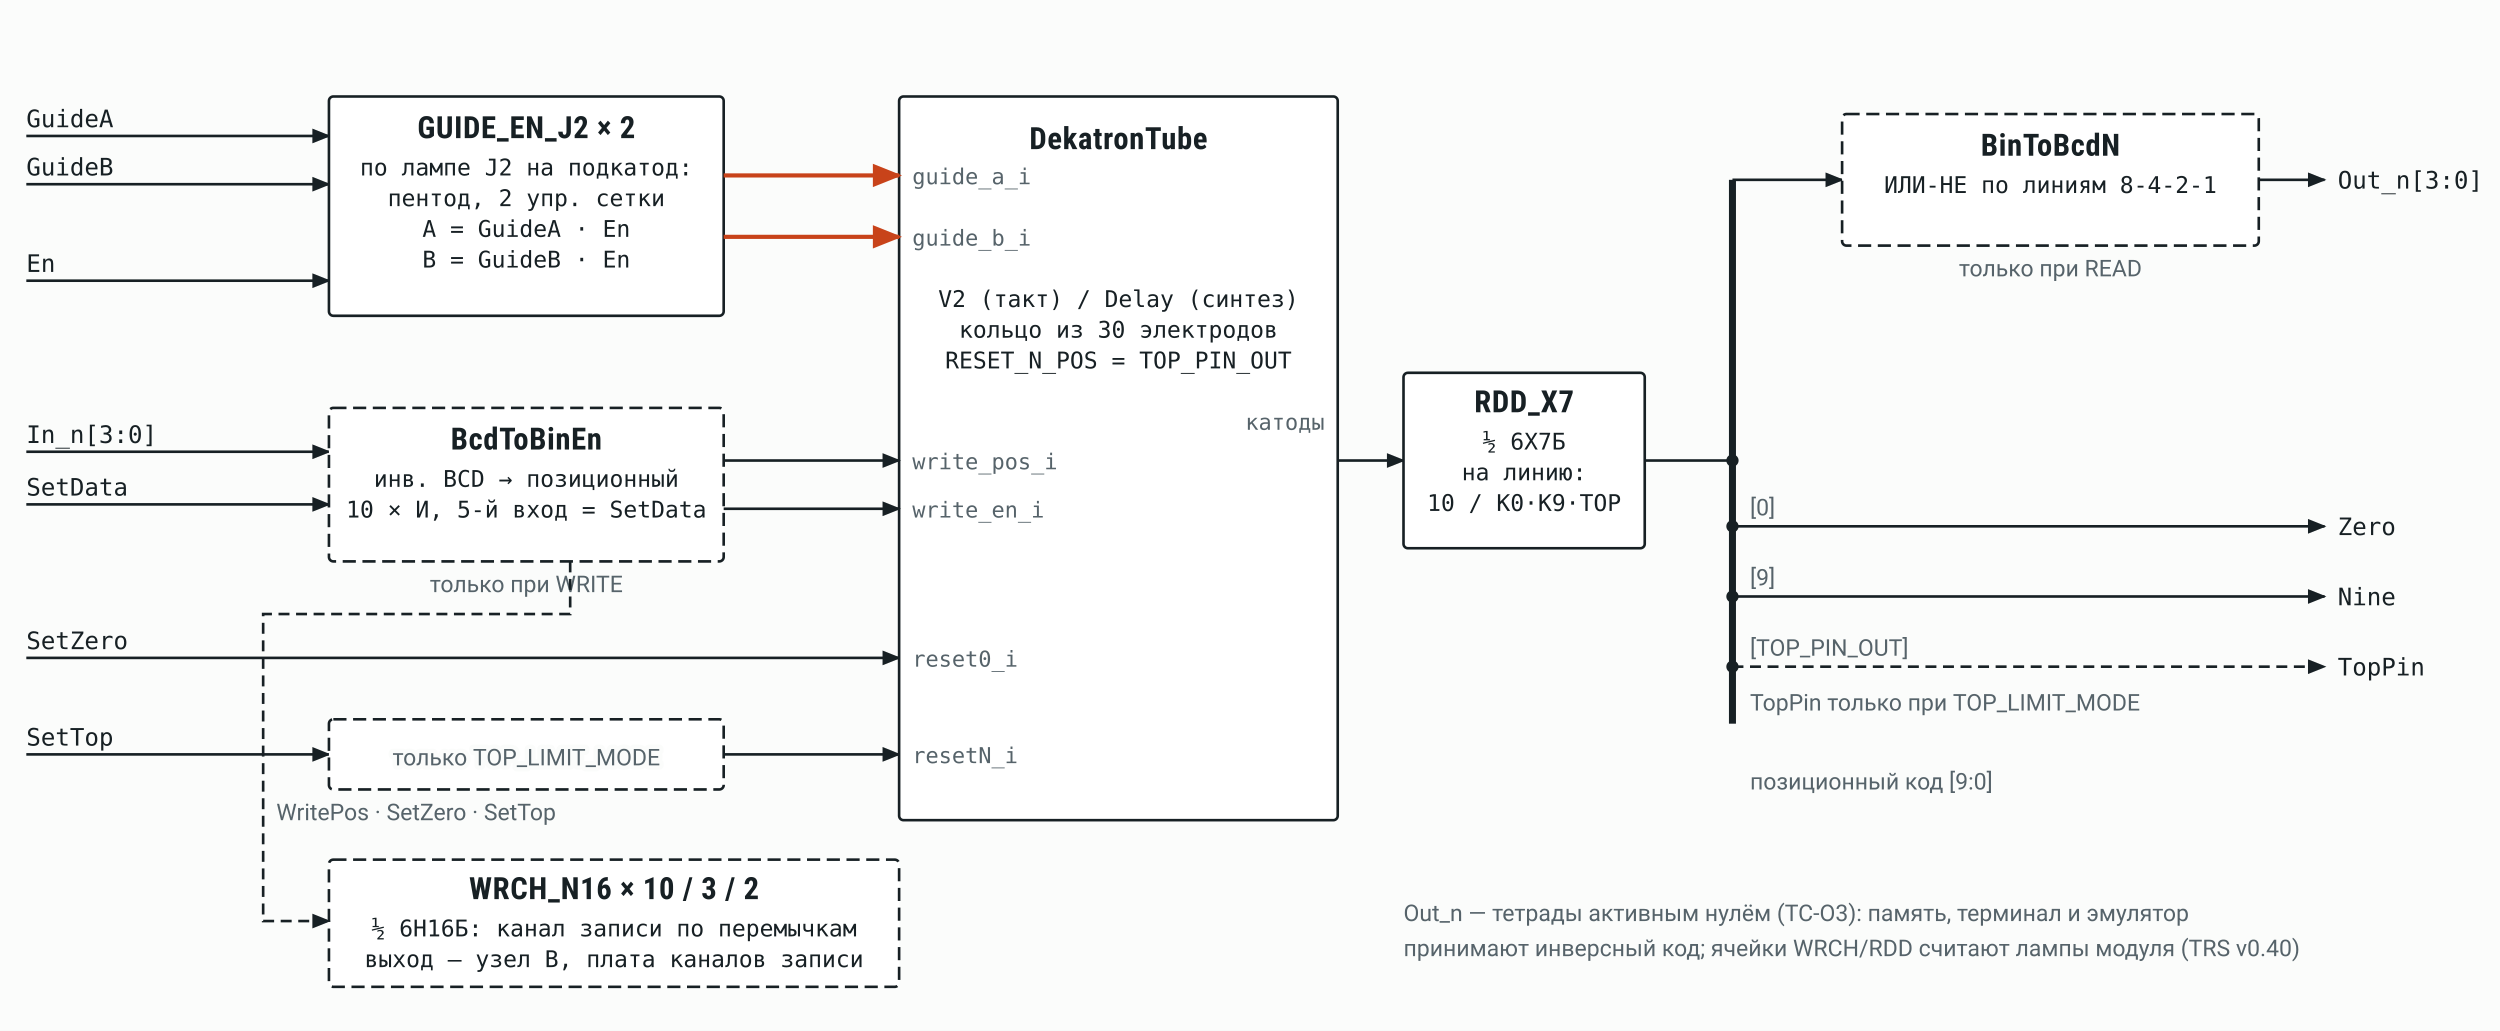
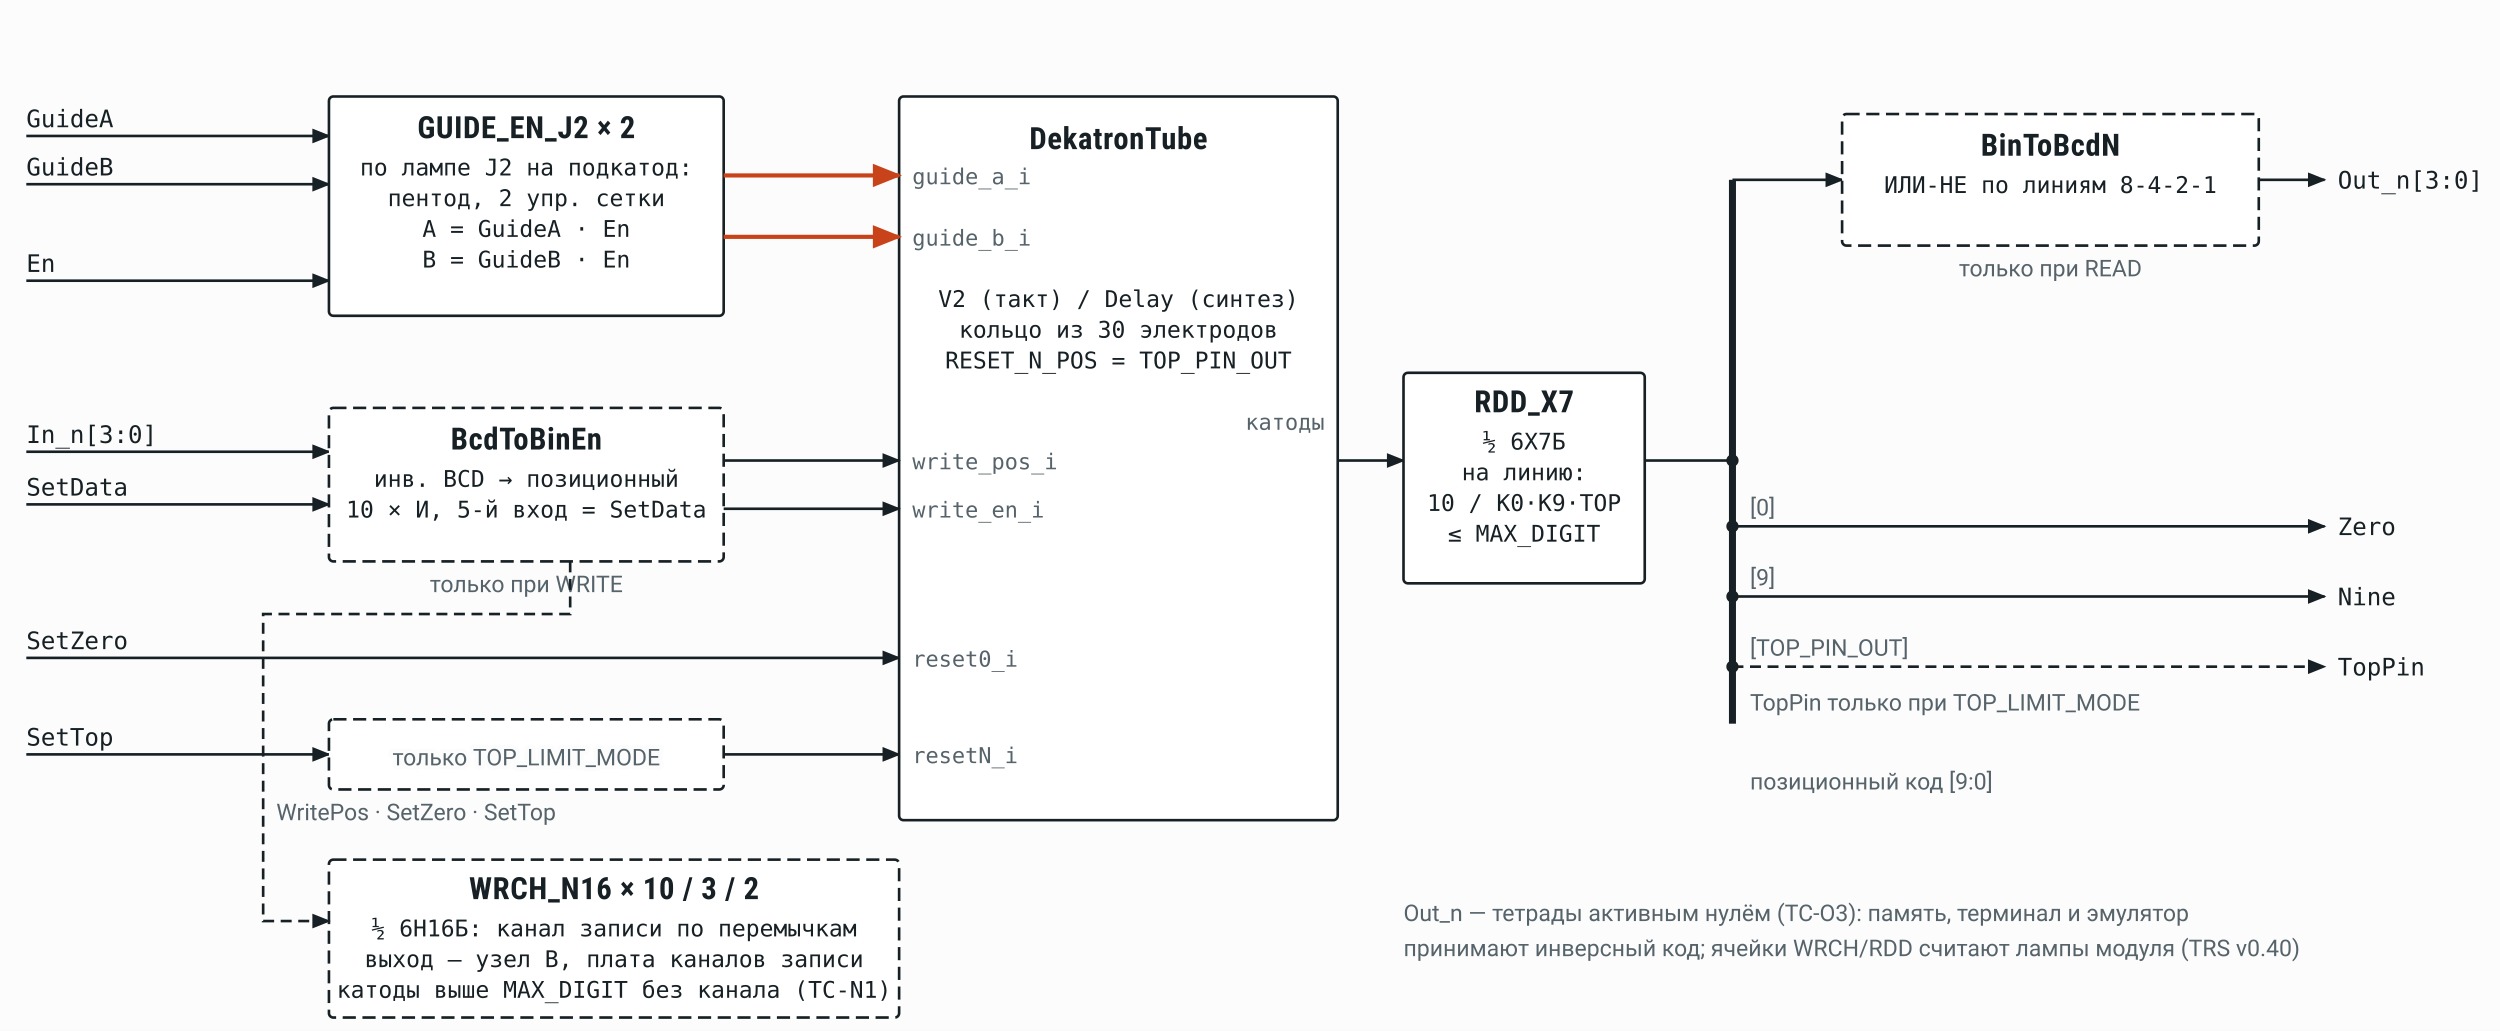
<svg xmlns="http://www.w3.org/2000/svg" viewBox="0 0 1140 470" width="1140" height="470" class="dg" role="img" aria-label="Декатронный модуль: ключи подкатодов на двух лампах J2, необязательная схема записи, каналы записи, декатрон, диоды чтения, необязательная схема чтения (активный ноль) и отводы позиций для схемы переноса.">
  <style>
.dg { color: #172024; display: block; height: auto; color: #172024; }
.dg text { fill: currentColor; font-family: "PT Sans", "Segoe UI", Roboto, Helvetica, Arial, sans-serif; font-size: 11px; }
.dg .tt { font-family: "PT Sans Narrow", "Arial Narrow", "Roboto Condensed", Arial, sans-serif; font-weight: 700; font-size: 14px; letter-spacing: 0.02em; }
.dg .tm { font-family: "JetBrains Mono", "DejaVu Sans Mono", Consolas, "Liberation Mono", monospace; font-size: 10.5px; }
.dg .tl { fill: #56636a; font-size: 11.5px; }
.dg .tp { font-family: "JetBrains Mono", "DejaVu Sans Mono", Consolas, "Liberation Mono", monospace; font-size: 11px; }
.dg .tpi { font-family: "JetBrains Mono", "DejaVu Sans Mono", Consolas, "Liberation Mono", monospace; font-size: 10px; fill: #56636a; }
.dg .tn { fill: #56636a; font-size: 10.5px; }
.dg .tg { font-family: "JetBrains Mono", "DejaVu Sans Mono", Consolas, "Liberation Mono", monospace; font-size: 13px; font-weight: 700; }
.dg .ts { font-family: "JetBrains Mono", "DejaVu Sans Mono", Consolas, "Liberation Mono", monospace; font-size: 11.5px; font-weight: 600; }
.dg .tf { font-family: "PT Sans Narrow", "Arial Narrow", "Roboto Condensed", Arial, sans-serif; font-size: 13px; letter-spacing: 0.03em; fill: #56636a; }
.dg .tk { font-family: "PT Sans Narrow", "Arial Narrow", "Roboto Condensed", Arial, sans-serif; font-weight: 700; font-size: 14px; }
.dg .ti { font-family: "JetBrains Mono", "DejaVu Sans Mono", Consolas, "Liberation Mono", monospace; font-size: 8.5px; fill: #56636a; }
.dg .tnum { font-family: "JetBrains Mono", "DejaVu Sans Mono", Consolas, "Liberation Mono", monospace; font-size: 11px; font-weight: 700; fill: #c8431a; }
.dg .tacc { fill: #c8431a; font-weight: 700; font-size: 11.5px; }
.dg .blk { fill: #ffffff; stroke: currentColor; stroke-width: 1.2; }
.dg .blk-opt { fill: #ffffff; stroke: currentColor; stroke-width: 1.2; stroke-dasharray: 6 3; }
.dg .blk-acc { fill: rgba(200, 67, 26, 0.13); stroke: #c8431a; stroke-width: 1.6; }
.dg .frame { fill: none; stroke: #56636a; stroke-width: 1; stroke-dasharray: 2 4; }
.dg .w { fill: none; stroke: currentColor; stroke-width: 1.2; }
.dg .wd { fill: none; stroke: currentColor; stroke-width: 1.2; stroke-dasharray: 5 3; }
.dg .wacc { fill: none; stroke: #c8431a; stroke-width: 1.9; }
.dg .wbus { fill: none; stroke: currentColor; stroke-width: 3.2; }
.dg .wthin { fill: none; stroke: #56636a; stroke-width: 1; }
.dg .wv { fill: none; stroke: currentColor; stroke-width: 1.6; }
.dg .wvacc { fill: none; stroke: #c8431a; stroke-width: 2.1; }
.dg .grid { stroke: #c6cfcd; stroke-width: 1; }
.dg .ah { fill: currentColor; }
.dg .ahg { fill: #c8431a; }
.dg .ahw { fill: #a4126e; }
.dg .wwarn { fill: none; stroke: #a4126e; stroke-width: 1.8; stroke-dasharray: 6 3; }
.dg .twarn { fill: #a4126e; font-weight: 700; font-size: 11.5px; }
.dg .tl, .dg .tn, .dg .tacc, .dg .twarn { paint-order: stroke; stroke: #fbfcfb; stroke-width: 4px; stroke-linejoin: round; }
.dg .dot { fill: currentColor; }
.dg .dot-acc { fill: #c8431a; }
.dg .inv { fill: #ffffff; stroke: currentColor; stroke-width: 1.2; }
.dg .st { fill: #ffffff; stroke: currentColor; stroke-width: 1.3; }
.dg .st-acc { fill: rgba(200, 67, 26, 0.13); stroke: #c8431a; stroke-width: 1.9; }
.dg .st-dim { fill: #e3e9e8; stroke: #56636a; stroke-width: 1.1; stroke-dasharray: 4 3; }
.dg .anode { fill: #e3e9e8; stroke: #56636a; stroke-width: 1; }
.dg .kmain { fill: #ffffff; stroke: currentColor; stroke-width: 1.4; }
.dg .kga { fill: #ffffff; stroke: currentColor; stroke-width: 1.2; }
.dg .kgb { fill: #56636a; }
.dg .lit { fill: #c8431a; stroke: #c8431a; }
.dg .halo { fill: rgba(200, 67, 26, 0.13); }
.dg .tgt { fill: none; stroke: #c8431a; stroke-width: 1.3; stroke-dasharray: 3 3; }
.dg .seg { fill: #ffffff; stroke: currentColor; stroke-width: 1.1; }
.dg .seg-acc { fill: rgba(200, 67, 26, 0.13); stroke: #c8431a; stroke-width: 1.4; }
.dg .seg-off { fill: #e3e9e8; stroke: #56636a; stroke-width: 1; }
</style>
  <rect x="0" y="0" width="1140" height="470" fill="#fbfcfb" />
  <defs>
    <marker id="module-a" viewBox="0 0 10 10" refX="9" refY="5" markerWidth="7" markerHeight="7" orient="auto-start-reverse">
      <path d="M0,1 L10,5 L0,9 z" fill="#172024" stroke="none" stroke-width="0" class="ah" />
    </marker>
    <marker id="module-ag" viewBox="0 0 10 10" refX="9" refY="5" markerWidth="7" markerHeight="7" orient="auto-start-reverse">
      <path d="M0,1 L10,5 L0,9 z" fill="#c8431a" stroke="none" stroke-width="0" class="ahg" />
    </marker>
    <marker id="module-aw" viewBox="0 0 10 10" refX="9" refY="5" markerWidth="7" markerHeight="7" orient="auto-start-reverse">
      <path d="M0,1 L10,5 L0,9 z" fill="#a4126e" stroke="none" stroke-width="0" class="ahw" />
    </marker>
  </defs>
  <g transform="translate(0,0)">
    <text x="12" y="58" fill="#172024" font-size="11" font-family="sans-serif" class="tp" text-anchor="start">GuideA</text>
    <polyline points="12,62 150,62" fill="none" stroke="#172024" stroke-width="1.2" class="w" marker-end="url(#module-a)" />
    <text x="12" y="80" fill="#172024" font-size="11" font-family="sans-serif" class="tp" text-anchor="start">GuideB</text>
    <polyline points="12,84 150,84" fill="none" stroke="#172024" stroke-width="1.2" class="w" marker-end="url(#module-a)" />
    <text x="12" y="124" fill="#172024" font-size="11" font-family="sans-serif" class="tp" text-anchor="start">En</text>
    <polyline points="12,128 150,128" fill="none" stroke="#172024" stroke-width="1.2" class="w" marker-end="url(#module-a)" />
    <rect x="150" y="44" width="180" height="100" rx="2" fill="#ffffff" stroke="#172024" stroke-width="1.2" class="blk" />
    <text x="240" y="63" fill="#172024" font-size="14" font-family="sans-serif" class="tt" text-anchor="middle">GUIDE_EN_J2 × 2</text>
    <text x="240" y="80" fill="#172024" font-size="11" font-family="sans-serif" class="tm" text-anchor="middle">по лампе J2 на подкатод:</text>
    <text x="240" y="94" fill="#172024" font-size="11" font-family="sans-serif" class="tm" text-anchor="middle">пентод, 2 упр. сетки</text>
    <text x="240" y="108" fill="#172024" font-size="11" font-family="sans-serif" class="tm" text-anchor="middle">A = GuideA · En</text>
    <text x="240" y="122" fill="#172024" font-size="11" font-family="sans-serif" class="tm" text-anchor="middle">B = GuideB · En</text>
    <text x="12" y="202" fill="#172024" font-size="11" font-family="sans-serif" class="tp" text-anchor="start">In_n[3:0]</text>
    <polyline points="12,206 150,206" fill="none" stroke="#172024" stroke-width="1.2" class="w" marker-end="url(#module-a)" />
    <text x="12" y="226" fill="#172024" font-size="11" font-family="sans-serif" class="tp" text-anchor="start">SetData</text>
    <polyline points="12,230 150,230" fill="none" stroke="#172024" stroke-width="1.2" class="w" marker-end="url(#module-a)" />
    <rect x="150" y="186" width="180" height="70" rx="2" fill="#ffffff" stroke="#172024" stroke-width="1.2" class="blk-opt" />
    <text x="240" y="205" fill="#172024" font-size="14" font-family="sans-serif" class="tt" text-anchor="middle">BcdToBinEn</text>
    <text x="240" y="222" fill="#172024" font-size="11" font-family="sans-serif" class="tm" text-anchor="middle">инв. BCD → позиционный</text>
    <text x="240" y="236" fill="#172024" font-size="11" font-family="sans-serif" class="tm" text-anchor="middle">10 × И, 5-й вход = SetData</text>
    <text x="240" y="270" fill="#56636a" font-size="10.5" font-family="sans-serif" class="tn" text-anchor="middle">только при WRITE</text>
    <text x="12" y="296" fill="#172024" font-size="11" font-family="sans-serif" class="tp" text-anchor="start">SetZero</text>
    <polyline points="12,300 410,300" fill="none" stroke="#172024" stroke-width="1.2" class="w" marker-end="url(#module-a)" />
    <text x="12" y="340" fill="#172024" font-size="11" font-family="sans-serif" class="tp" text-anchor="start">SetTop</text>
    <polyline points="12,344 150,344" fill="none" stroke="#172024" stroke-width="1.2" class="w" marker-end="url(#module-a)" />
    <rect x="150" y="328" width="180" height="32" rx="2" fill="#ffffff" stroke="#172024" stroke-width="1.2" class="blk-opt" />
    <text x="240" y="349" fill="#56636a" font-size="10.5" font-family="sans-serif" class="tn" text-anchor="middle">только TOP_LIMIT_MODE</text>
    <polyline points="330,344 410,344" fill="none" stroke="#172024" stroke-width="1.2" class="w" marker-end="url(#module-a)" />
-     <rect x="150" y="392" width="260" height="58" rx="2" fill="#ffffff" stroke="#172024" stroke-width="1.2" class="blk-opt" />
+     <rect x="150" y="392" width="260" height="72" rx="2" fill="#ffffff" stroke="#172024" stroke-width="1.2" class="blk-opt" />
    <text x="280" y="410" fill="#172024" font-size="14" font-family="sans-serif" class="tt" text-anchor="middle">WRCH_N16 × 10 / 3 / 2</text>
    <text x="280" y="427" fill="#172024" font-size="11" font-family="sans-serif" class="tm" text-anchor="middle">½ 6Н16Б: канал записи по перемычкам</text>
    <text x="280" y="441" fill="#172024" font-size="11" font-family="sans-serif" class="tm" text-anchor="middle">выход — узел B, плата каналов записи</text>
+     <text x="280" y="455" fill="#172024" font-size="11" font-family="sans-serif" class="tm" text-anchor="middle">катоды выше MAX_DIGIT без канала (TC-N1)</text>
    <polyline points="260,256 260,280 120,280 120,420 150,420" fill="none" stroke="#172024" stroke-width="1.2" stroke-dasharray="5 3" class="wd" marker-end="url(#module-a)" />
    <text x="126" y="374" fill="#56636a" font-size="10.5" font-family="sans-serif" class="tn" text-anchor="start">WritePos · SetZero · SetTop</text>
    <rect x="410" y="44" width="200" height="330" rx="2" fill="#ffffff" stroke="#172024" stroke-width="1.2" class="blk" />
    <text x="510" y="68" fill="#172024" font-size="14" font-family="sans-serif" class="tt" text-anchor="middle">DekatronTube</text>
    <text x="510" y="140" fill="#172024" font-size="11" font-family="sans-serif" class="tm" text-anchor="middle">V2 (такт) / Delay (синтез)</text>
    <text x="510" y="154" fill="#172024" font-size="11" font-family="sans-serif" class="tm" text-anchor="middle">кольцо из 30 электродов</text>
    <text x="510" y="168" fill="#172024" font-size="11" font-family="sans-serif" class="tm" text-anchor="middle">RESET_N_POS = TOP_PIN_OUT</text>
    <polyline points="330,80 410,80" fill="none" stroke="#c8431a" stroke-width="1.9" class="wacc" marker-end="url(#module-ag)" />
    <text x="416" y="84" fill="#56636a" font-size="10" font-family="sans-serif" class="tpi" text-anchor="start">guide_a_i</text>
    <polyline points="330,108 410,108" fill="none" stroke="#c8431a" stroke-width="1.9" class="wacc" marker-end="url(#module-ag)" />
    <text x="416" y="112" fill="#56636a" font-size="10" font-family="sans-serif" class="tpi" text-anchor="start">guide_b_i</text>
    <polyline points="330,210 410,210" fill="none" stroke="#172024" stroke-width="1.2" class="w" marker-end="url(#module-a)" />
    <text x="416" y="214" fill="#56636a" font-size="10" font-family="sans-serif" class="tpi" text-anchor="start">write_pos_i</text>
    <polyline points="330,232 410,232" fill="none" stroke="#172024" stroke-width="1.2" class="w" marker-end="url(#module-a)" />
    <text x="416" y="236" fill="#56636a" font-size="10" font-family="sans-serif" class="tpi" text-anchor="start">write_en_i</text>
    <text x="416" y="304" fill="#56636a" font-size="10" font-family="sans-serif" class="tpi" text-anchor="start">reset0_i</text>
    <text x="416" y="348" fill="#56636a" font-size="10" font-family="sans-serif" class="tpi" text-anchor="start">resetN_i</text>
    <text x="604" y="196" fill="#56636a" font-size="10" font-family="sans-serif" class="tpi" text-anchor="end">катоды</text>
    <polyline points="610,210 640,210" fill="none" stroke="#172024" stroke-width="1.2" class="w" marker-end="url(#module-a)" />
-     <rect x="640" y="170" width="110" height="80" rx="2" fill="#ffffff" stroke="#172024" stroke-width="1.2" class="blk" />
+     <rect x="640" y="170" width="110" height="96" rx="2" fill="#ffffff" stroke="#172024" stroke-width="1.2" class="blk" />
    <text x="695" y="188" fill="#172024" font-size="14" font-family="sans-serif" class="tt" text-anchor="middle">RDD_X7</text>
    <text x="695" y="205" fill="#172024" font-size="11" font-family="sans-serif" class="tm" text-anchor="middle">½ 6Х7Б</text>
    <text x="695" y="219" fill="#172024" font-size="11" font-family="sans-serif" class="tm" text-anchor="middle">на линию:</text>
    <text x="695" y="233" fill="#172024" font-size="11" font-family="sans-serif" class="tm" text-anchor="middle">10 / K0·K9·TOP</text>
+     <text x="695" y="247" fill="#172024" font-size="11" font-family="sans-serif" class="tm" text-anchor="middle">≤ MAX_DIGIT</text>
    <polyline points="750,210 790,210" fill="none" stroke="#172024" stroke-width="1.2" class="w" />
    <circle cx="790" cy="210" r="2.8" fill="#172024" stroke="none" stroke-width="0" class="dot" />
    <polyline points="790,82 790,330" fill="none" stroke="#172024" stroke-width="3.2" class="wbus" />
    <text x="798" y="360" fill="#56636a" font-size="10.5" font-family="sans-serif" class="tn" text-anchor="start">позиционный код [9:0]</text>
    <polyline points="790,82 840,82" fill="none" stroke="#172024" stroke-width="1.2" class="w" marker-end="url(#module-a)" />
    <rect x="840" y="52" width="190" height="60" rx="2" fill="#ffffff" stroke="#172024" stroke-width="1.2" class="blk-opt" />
    <text x="935" y="71" fill="#172024" font-size="14" font-family="sans-serif" class="tt" text-anchor="middle">BinToBcdN</text>
    <text x="935" y="88" fill="#172024" font-size="11" font-family="sans-serif" class="tm" text-anchor="middle">ИЛИ-НЕ по линиям 8-4-2-1</text>
    <text x="935" y="126" fill="#56636a" font-size="10.5" font-family="sans-serif" class="tn" text-anchor="middle">только при READ</text>
    <polyline points="1030,82 1060,82" fill="none" stroke="#172024" stroke-width="1.2" class="w" marker-end="url(#module-a)" />
    <text x="1066" y="86" fill="#172024" font-size="11" font-family="sans-serif" class="tp" text-anchor="start">Out_n[3:0]</text>
    <polyline points="790,240 1060,240" fill="none" stroke="#172024" stroke-width="1.2" class="w" marker-end="url(#module-a)" />
    <circle cx="790" cy="240" r="2.8" fill="#172024" stroke="none" stroke-width="0" class="dot" />
    <text x="798" y="235" fill="#56636a" font-size="10.5" font-family="sans-serif" class="tn" text-anchor="start">[0]</text>
    <text x="1066" y="244" fill="#172024" font-size="11" font-family="sans-serif" class="tp" text-anchor="start">Zero</text>
    <polyline points="790,272 1060,272" fill="none" stroke="#172024" stroke-width="1.2" class="w" marker-end="url(#module-a)" />
    <circle cx="790" cy="272" r="2.8" fill="#172024" stroke="none" stroke-width="0" class="dot" />
    <text x="798" y="267" fill="#56636a" font-size="10.5" font-family="sans-serif" class="tn" text-anchor="start">[9]</text>
    <text x="1066" y="276" fill="#172024" font-size="11" font-family="sans-serif" class="tp" text-anchor="start">Nine</text>
    <polyline points="790,304 1060,304" fill="none" stroke="#172024" stroke-width="1.2" stroke-dasharray="5 3" class="wd" marker-end="url(#module-a)" />
    <circle cx="790" cy="304" r="2.8" fill="#172024" stroke="none" stroke-width="0" class="dot" />
    <text x="798" y="299" fill="#56636a" font-size="10.5" font-family="sans-serif" class="tn" text-anchor="start">[TOP_PIN_OUT]</text>
    <text x="1066" y="308" fill="#172024" font-size="11" font-family="sans-serif" class="tp" text-anchor="start">TopPin</text>
    <text x="798" y="324" fill="#56636a" font-size="10.5" font-family="sans-serif" class="tn" text-anchor="start">TopPin только при TOP_LIMIT_MODE</text>
    <text x="640" y="420" fill="#56636a" font-size="10.5" font-family="sans-serif" class="tn" text-anchor="start">Out_n — тетрады активным нулём (TC-O3): память, терминал и эмулятор</text>
    <text x="640" y="436" fill="#56636a" font-size="10.5" font-family="sans-serif" class="tn" text-anchor="start">принимают инверсный код; ячейки WRCH/RDD считают лампы модуля (TRS v0.40)</text>
  </g>
</svg>
